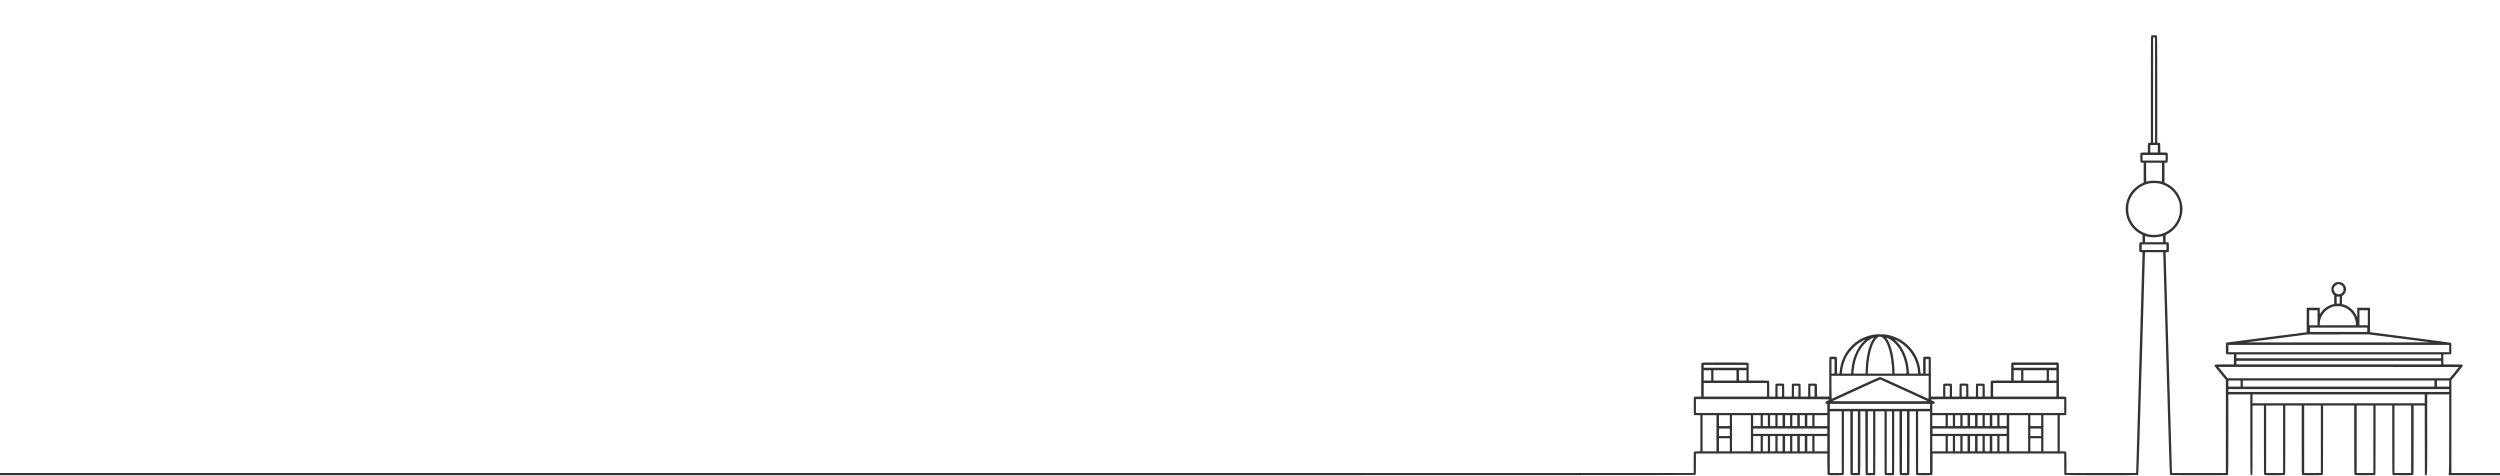
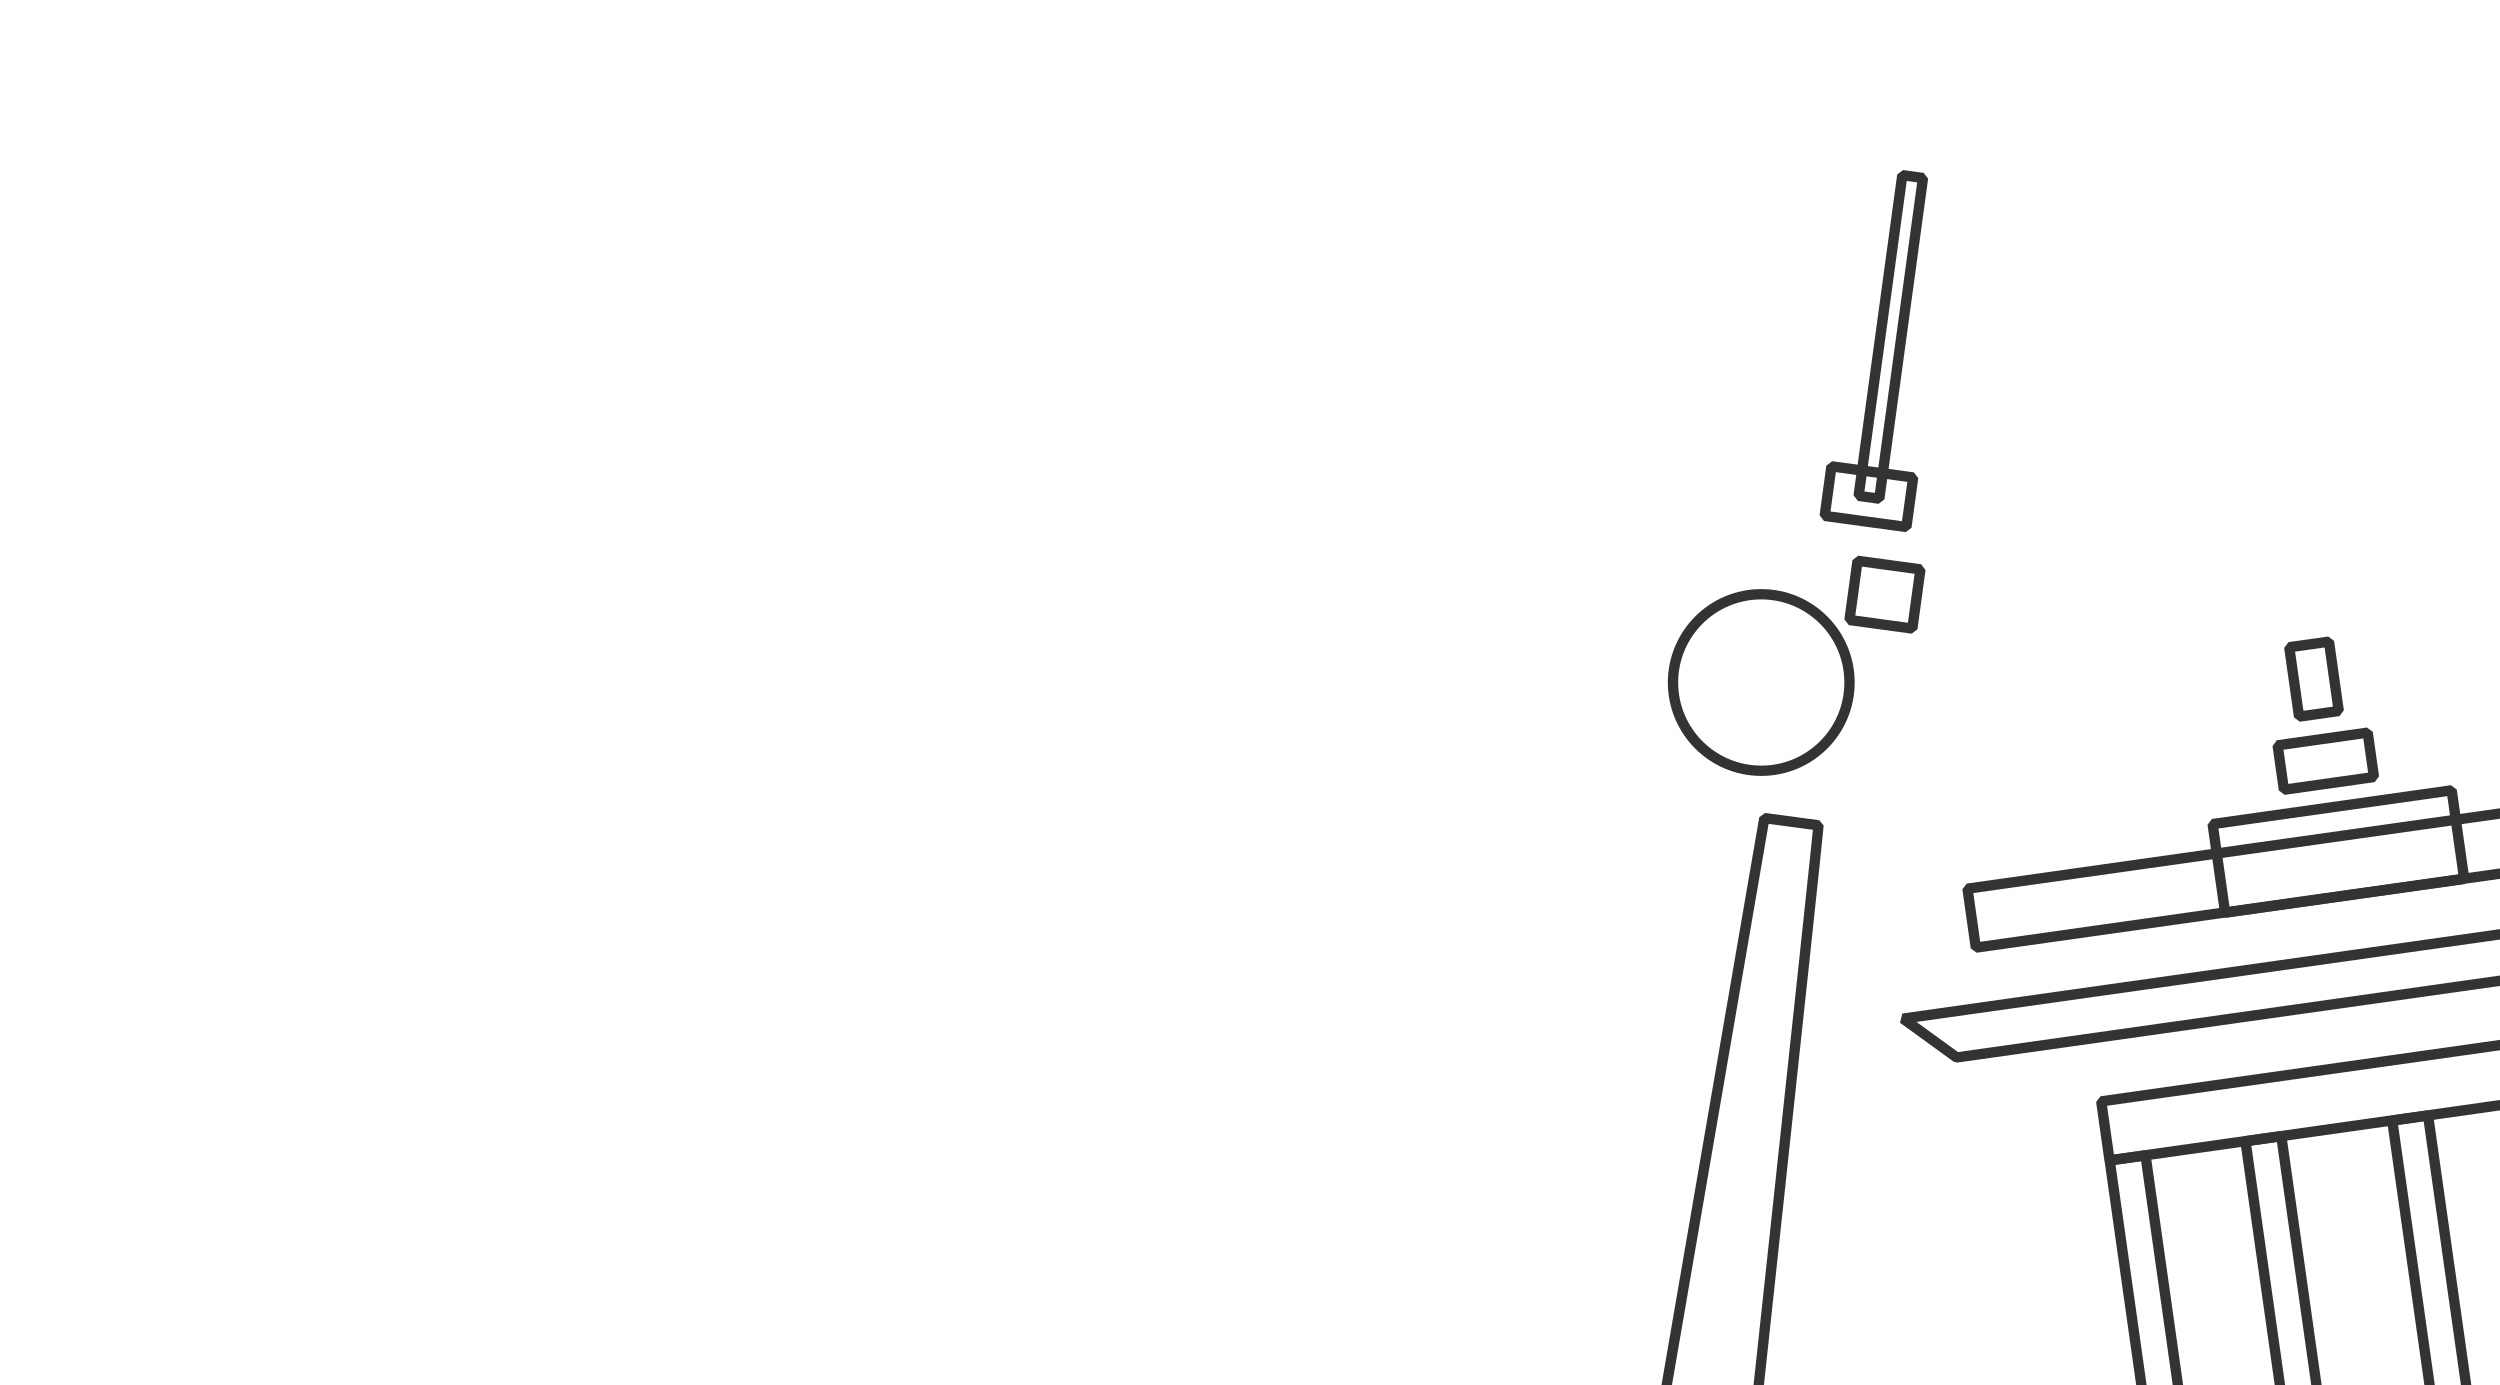
- <svg xmlns="http://www.w3.org/2000/svg" version="1.0" width="9001pt" height="1711pt" viewBox="0 0 9001 1711" preserveAspectRatio="xMidYMid meet">
-   <g transform="translate(0,1711) scale(0.1,-0.1)" fill="#333" stroke="none">
-     <path d="M77452 15828 c-9 -9 -12 -453 -12 -1935 l0 -1923 -45 0 c-34 0 -47 -5 -55 -19 -6 -11 -10 -87 -10 -175 l0 -156 -116 0 c-63 0 -124 -5 -135 -10 -18 -10 -19 -23 -19 -173 0 -114 4 -167 12 -175 7 -7 34 -12 60 -12 l48 0 0 -357 0 -358 -58 -25 c-142 -61 -317 -209 -409 -345 -272 -404 -232 -927 99 -1280 73 -78 169 -152 261 -200 l67 -36 0 -130 0 -129 -48 0 c-26 0 -53 -5 -60 -12 -8 -8 -12 -60 -12 -168 0 -108 4 -160 12 -168 7 -7 34 -12 60 -12 46 0 48 -1 48 -27 0 -71 -220 -7674 -226 -7791 l-6 -132 -1254 0 -1254 0 0 378 c0 281 -3 381 -12 390 -8 8 -49 12 -120 12 l-108 0 0 650 0 649 118 3 117 3 3 319 c2 227 -1 323 -9 332 -9 11 -43 14 -135 14 l-124 0 0 593 c0 520 -2 595 -16 615 l-15 22 -829 0 -829 0 -15 -22 c-14 -19 -16 -67 -16 -325 l0 -303 -354 0 c-309 0 -357 -2 -370 -16 -14 -13 -16 -54 -16 -290 l0 -274 -105 0 -105 0 0 224 c0 178 -3 226 -14 235 -9 8 -60 11 -157 9 l-144 -3 -3 -233 -2 -232 -135 0 -135 0 0 223 c0 160 -3 226 -12 235 -13 13 -262 18 -292 6 -14 -5 -16 -36 -16 -235 l0 -229 -135 0 -135 0 0 223 c0 160 -3 226 -12 235 -8 8 -56 12 -148 12 -92 0 -140 -4 -148 -12 -9 -9 -12 -75 -12 -235 l0 -223 -220 0 -220 0 0 704 c0 627 -2 706 -16 720 -12 13 -39 16 -124 16 -85 0 -112 -3 -124 -16 -14 -13 -16 -55 -16 -305 l0 -289 -45 0 c-50 0 -48 -4 -59 127 -13 145 -59 309 -132 462 -197 417 -596 723 -1054 808 -131 24 -401 24 -525 -1 -470 -92 -846 -382 -1050 -809 -77 -160 -120 -322 -141 -529 l-5 -58 -45 0 -44 0 0 283 c0 240 -2 286 -16 305 -14 20 -23 22 -120 22 -58 0 -114 -5 -125 -10 -19 -10 -19 -29 -19 -720 l0 -710 -220 0 -220 0 0 218 c0 159 -3 223 -13 235 -11 16 -30 17 -157 15 l-145 -3 -3 -232 -2 -233 -135 0 -135 0 0 224 c0 178 -3 226 -14 235 -9 8 -60 11 -157 9 l-144 -3 -3 -233 -2 -232 -135 0 -135 0 0 223 c0 160 -3 226 -12 235 -17 17 -279 17 -296 0 -9 -9 -12 -75 -12 -235 l0 -223 -110 0 -110 0 0 280 c0 266 -1 280 -19 290 -13 6 -148 10 -370 10 l-351 0 0 315 c0 300 -1 315 -19 325 -13 7 -294 10 -840 10 -732 0 -821 -2 -835 -16 -14 -14 -16 -83 -16 -615 l0 -599 -122 0 c-68 0 -129 -4 -136 -8 -9 -7 -12 -80 -10 -333 l3 -324 118 -3 117 -3 0 -649 0 -650 -104 0 c-57 0 -111 -3 -120 -6 -14 -5 -16 -49 -16 -390 l0 -384 -30490 0 -30490 0 0 -40 0 -40 30518 0 c23723 0 30521 3 30530 12 9 9 12 109 12 390 l0 378 2365 0 2364 0 3 -380 c3 -325 5 -382 18 -390 23 -15 553 -13 568 2 9 9 12 278 12 1150 l0 1138 115 0 115 0 0 -1140 c0 -1116 0 -1140 19 -1150 11 -5 86 -10 170 -10 138 0 151 2 161 19 7 13 10 390 10 1150 l0 1131 90 0 90 0 2 -1140 c3 -1001 5 -1142 18 -1150 23 -15 313 -13 328 2 9 9 12 278 12 1150 l0 1138 165 0 165 0 0 -1140 c0 -1116 0 -1140 19 -1150 21 -11 288 -14 315 -4 14 6 16 116 16 1150 l0 1144 95 0 95 0 0 -1134 c0 -1018 2 -1136 16 -1150 13 -13 43 -16 168 -16 105 0 156 4 164 12 9 9 12 278 12 1150 l0 1138 115 0 115 0 0 -1138 c0 -872 3 -1141 12 -1150 17 -17 559 -17 576 0 9 9 12 109 12 390 l0 378 2370 0 2370 0 0 -378 c0 -281 3 -381 12 -390 15 -15 2624 -17 2647 -3 13 8 33 626 132 4013 64 2202 117 4004 118 4006 1 1 148 2 329 2 l327 0 116 -4000 c89 -3081 119 -4003 129 -4015 11 -13 130 -15 1046 -15 1011 0 1034 0 1044 19 7 13 10 485 10 1455 l0 1436 395 0 395 0 0 -1445 c0 -1443 0 -1444 20 -1455 12 -6 30 -8 40 -5 20 6 20 23 20 1256 l0 1249 205 0 205 0 0 -1245 c0 -1220 0 -1244 19 -1255 30 -15 723 -14 739 2 9 9 12 302 12 1255 l0 1243 295 0 295 0 0 -1245 c0 -1220 0 -1244 19 -1255 30 -15 723 -14 739 2 9 9 12 302 12 1255 l0 1243 560 0 560 0 0 -1239 c0 -1114 2 -1241 16 -1255 13 -14 61 -16 369 -16 194 0 360 3 369 6 14 6 16 125 16 1255 l0 1249 300 0 300 0 0 -1249 c0 -1130 2 -1249 16 -1255 9 -3 176 -6 373 -6 264 0 360 3 369 12 9 9 12 302 12 1255 l0 1243 200 0 200 0 2 -1247 3 -1248 28 -10 c60 -21 57 -107 57 1467 l0 1438 395 0 395 0 0 -1415 c0 -937 -3 -1415 -10 -1415 -5 0 -10 -18 -10 -40 l0 -40 925 0 925 0 0 40 0 40 -875 0 -875 0 0 1673 0 1673 205 247 c210 254 228 284 186 307 -13 6 -142 10 -350 10 l-331 0 0 180 0 179 143 3 142 3 3 201 c2 153 -1 204 -10 211 -7 6 -652 92 -1433 192 -781 100 -1435 185 -1452 188 l-33 5 0 439 0 439 -230 0 -230 0 0 -172 0 -173 -39 80 c-91 185 -275 338 -464 386 l-47 11 0 149 c0 138 1 148 20 154 57 18 130 147 130 230 0 91 -63 195 -144 238 -32 17 -58 22 -121 22 -93 0 -138 -18 -196 -77 -91 -94 -92 -266 -4 -363 l35 -38 0 -156 0 -157 -56 -12 c-81 -17 -208 -82 -285 -145 -56 -47 -121 -123 -166 -193 -10 -15 -12 4 -12 99 l-1 117 -235 0 -235 0 0 -440 0 -440 -22 -5 c-26 -5 -2827 -365 -2845 -365 -6 0 -19 -7 -27 -16 -13 -13 -16 -46 -16 -203 0 -132 4 -191 12 -199 8 -8 55 -12 145 -12 l133 0 0 -180 0 -180 -329 0 c-307 0 -330 -1 -352 -19 -20 -16 -22 -22 -12 -42 6 -13 99 -130 207 -259 l195 -235 1 -1677 0 -1678 -969 0 -969 0 -6 163 c-5 125 -226 7728 -226 7776 0 7 21 11 54 11 40 0 55 4 60 16 10 27 7 304 -4 325 -8 15 -22 19 -60 19 l-50 0 0 130 0 130 53 26 c375 190 600 612 547 1030 -44 351 -268 663 -576 800 l-63 29 -1 358 0 357 48 0 c26 0 53 5 60 12 8 8 12 60 12 169 0 130 -3 160 -16 173 -12 13 -40 16 -135 16 l-119 0 0 156 c0 88 -4 164 -10 175 -8 14 -21 19 -55 19 l-45 0 0 1923 c0 1482 -3 1926 -12 1935 -8 8 -46 12 -103 12 -57 0 -95 -4 -103 -12z m138 -1963 l0 -1895 -35 0 -35 0 0 1895 0 1895 35 0 35 0 0 -1895z m100 -2110 l0 -135 -135 0 -135 0 0 135 0 135 135 0 135 0 0 -135z m280 -325 l0 -100 -415 0 -415 0 0 100 0 100 415 0 415 0 0 -100z m-130 -521 c0 -319 -1 -340 -17 -335 -123 35 -360 41 -476 13 -38 -10 -70 -17 -73 -17 -2 0 -4 153 -4 340 l0 340 285 0 285 0 0 -341z m-102 -405 c285 -59 527 -246 657 -509 74 -150 90 -223 90 -410 0 -179 -15 -250 -79 -390 -127 -274 -384 -474 -681 -530 -114 -22 -298 -16 -400 13 -335 93 -587 343 -677 673 -32 118 -32 355 0 473 93 339 376 606 717 679 94 21 277 21 373 1z m-383 -1921 c131 -30 330 -21 498 22 l27 7 0 -111 0 -111 -325 0 -325 0 0 111 0 111 28 -7 c15 -4 59 -14 97 -22z m645 -373 l0 -100 -445 0 -445 0 0 100 0 100 445 0 445 0 0 -100z m6245 -1341 c84 -24 135 -89 135 -174 0 -153 -175 -235 -291 -138 -37 31 -69 95 -69 138 0 39 31 104 63 133 23 21 87 51 112 52 6 0 28 -5 50 -11z m-5 -571 c0 -115 -2 -129 -16 -124 -9 3 -33 6 -55 6 l-39 0 0 128 0 127 55 -3 55 -4 0 -130z m140 -243 c209 -77 366 -249 420 -461 11 -43 20 -103 20 -136 l0 -58 -650 0 -650 0 0 53 c1 251 172 494 420 594 90 36 133 42 255 39 89 -3 124 -9 185 -31z m-940 -385 l0 -270 -150 0 -150 0 0 270 0 270 150 0 150 0 0 -270z m1810 0 l0 -270 -150 0 -150 0 0 270 0 270 150 0 150 0 0 -270z m-20 -432 l0 -78 -1030 0 -1030 0 0 78 0 77 1030 0 1030 0 0 -77z m1165 -310 l1110 -143 -1653 -3 c-908 -1 -2395 -1 -3302 0 l-1651 3 1088 141 1088 142 1105 1 1105 1 1110 -142z m-18624 33 c137 -86 262 -397 319 -791 18 -129 40 -376 40 -467 l0 -43 -440 0 -440 0 0 64 c0 34 5 121 10 192 40 519 172 921 342 1045 55 39 108 39 169 0z m-317 -28 c-54 -83 -87 -146 -119 -227 -95 -249 -150 -548 -162 -878 l-6 -168 -218 0 -219 0 6 78 c42 561 300 1023 668 1193 33 15 63 28 65 29 2 0 -5 -12 -15 -27z m522 -3 c165 -71 347 -254 463 -463 113 -205 201 -532 201 -749 l0 -58 -215 0 -215 0 0 88 c0 180 -32 449 -76 652 -46 208 -130 425 -200 517 -29 38 -23 40 42 13z m-879 -112 c-106 -104 -189 -223 -262 -373 -102 -209 -156 -405 -177 -647 l-12 -138 -165 0 -164 0 6 88 c12 165 81 385 171 547 88 157 275 359 426 460 61 41 234 135 248 135 2 0 -30 -33 -71 -72z m1275 -10 c381 -220 649 -638 684 -1064 l7 -84 -165 0 -165 0 -12 133 c-38 415 -189 775 -427 1012 l-84 84 48 -21 c26 -11 77 -38 114 -60z m19808 -248 l0 -130 -3975 0 -3975 0 0 130 0 130 3975 0 3975 0 0 -130z m-290 -280 l0 -70 -3685 0 -3685 0 0 70 0 70 3685 0 3685 0 0 -70z m-21840 -360 l0 -260 -55 0 -55 0 0 260 0 260 55 0 55 0 0 -260z m3390 0 l0 -260 -55 0 -55 0 0 260 0 260 55 0 55 0 0 -260z m18450 135 l0 -65 -3685 0 -3685 0 0 65 0 65 3685 0 3685 0 0 -65z m-25010 -135 l0 -50 -770 0 -770 0 0 50 0 50 770 0 770 0 0 -50z m11160 0 l0 -50 -770 0 -770 0 0 50 0 50 770 0 770 0 0 -50z m14490 -25 c0 -3 -75 -95 -166 -205 l-165 -200 -3997 0 -3997 1 -100 121 c-55 67 -131 160 -168 205 l-68 83 4330 0 c2382 0 4331 -2 4331 -5z m-26920 -300 l0 -185 -135 0 -135 0 0 185 0 185 135 0 135 0 0 -185z m910 0 l0 -185 -415 0 -415 0 0 185 0 185 415 0 415 0 0 -185z m360 0 l0 -185 -135 0 -135 0 0 185 0 185 135 0 135 0 0 -185z m9890 0 l0 -185 -135 0 -135 0 0 185 0 185 135 0 135 0 0 -185z m920 0 l0 -185 -420 0 -420 0 0 185 0 185 420 0 420 0 0 -185z m350 0 l0 -185 -135 0 -135 0 0 185 0 185 135 0 135 0 0 -185z m-4600 -430 c0 -228 -3 -415 -7 -415 -4 0 -393 178 -865 395 -471 217 -867 395 -879 395 -12 0 -408 -178 -880 -395 -471 -217 -860 -395 -863 -395 -3 0 -6 187 -6 415 l0 415 1750 0 1750 0 0 -415z m-881 -111 l844 -389 -857 -3 c-471 -1 -1242 -1 -1713 0 l-857 3 849 392 c469 217 859 391 870 389 11 -1 400 -178 864 -392z m12111 246 l0 -110 -220 0 -220 0 0 110 0 110 220 0 220 0 0 -110z m6980 0 l0 -110 -3450 0 -3450 0 0 110 0 110 3450 0 3450 0 0 -110z m530 0 l0 -110 -220 0 -220 0 0 110 0 110 220 0 220 0 0 -110z m-24560 -225 l0 -245 -1140 0 -1140 0 0 245 0 245 1140 0 1140 0 0 -245z m10420 0 l0 -245 -1140 0 -1140 0 0 245 0 245 1140 0 1140 0 0 -245z m-9880 -50 l0 -195 -80 0 -80 0 0 195 0 195 80 0 80 0 0 -195z m590 0 l0 -195 -80 0 -80 0 0 195 0 195 80 0 80 0 0 -195z m580 0 l0 -195 -75 0 -75 0 0 195 0 195 75 0 75 0 0 -195z m4870 0 l0 -195 -80 0 -80 0 0 195 0 195 80 0 80 0 0 -195z m590 0 l0 -195 -80 0 -80 0 0 195 0 195 80 0 80 0 0 -195z m590 0 l0 -195 -80 0 -80 0 0 195 0 195 80 0 80 0 0 -195z m16800 25 l0 -50 -3975 0 -3975 0 0 50 0 50 3975 0 3975 0 0 -50z m-880 -300 l0 -160 -3100 0 -3100 0 0 160 0 160 3100 0 3100 0 0 -160z m-21440 -25 c0 -8 -31 -30 -70 -50 -56 -28 -70 -40 -70 -58 0 -29 18 -47 47 -47 l23 0 0 -165 0 -165 -2365 0 -2365 0 0 250 0 250 2400 0 c2118 0 2400 -2 2400 -15z m8460 -235 l0 -250 -2375 0 -2375 0 0 165 0 165 33 0 c39 0 57 15 57 47 0 20 -12 30 -70 56 -46 22 -69 38 -70 50 0 16 121 17 2400 17 l2400 0 0 -250z m-4830 -10 l0 -90 -1805 0 -1805 0 0 90 0 90 1805 0 1805 0 0 -90z m12710 -1185 l0 -1215 -305 0 -305 0 0 1215 0 1215 305 0 305 0 0 -1215z m1360 0 l0 -1215 -300 0 -300 0 0 1215 0 1215 300 0 300 0 0 -1215z m1890 0 l0 -1215 -300 0 -300 0 0 1215 0 1215 300 0 300 0 0 -1215z m1360 0 l0 -1215 -300 0 -300 0 0 1215 0 1215 300 0 300 0 0 -1215z m-20500 -105 l0 -1110 -215 0 -215 0 0 1110 0 1110 215 0 215 0 0 -1110z m580 0 l0 -1110 -90 0 -90 0 0 1110 0 1110 90 0 90 0 0 -1110z m550 0 l0 -1110 -95 0 -95 0 0 1110 0 1110 95 0 95 0 0 -1110z m680 0 l0 -1110 -95 0 -95 0 0 1110 0 1110 95 0 95 0 0 -1110z m540 0 l0 -1110 -90 0 -90 0 0 1110 0 1110 90 0 90 0 0 -1110z m830 0 l0 -1110 -215 0 -215 0 0 1110 0 1110 215 0 215 0 0 -1110z m-7690 320 l0 -650 -250 0 -250 0 0 650 0 650 250 0 250 0 0 -650z m480 455 l0 -195 -195 0 -195 0 0 195 0 195 195 0 195 0 0 -195z m760 -455 l0 -650 -340 0 -340 0 0 650 0 650 340 0 340 0 0 -650z m350 455 l0 -195 -135 0 -135 0 0 195 0 195 135 0 135 0 0 -195z m260 0 l0 -195 -90 0 -90 0 0 195 0 195 90 0 90 0 0 -195z m270 0 l0 -195 -95 0 -95 0 0 195 0 195 95 0 95 0 0 -195z m260 0 l0 -195 -90 0 -90 0 0 195 0 195 90 0 90 0 0 -195z m270 0 l0 -195 -90 0 -90 0 0 195 0 195 90 0 90 0 0 -195z m260 0 l0 -195 -90 0 -90 0 0 195 0 195 90 0 90 0 0 -195z m270 0 l0 -195 -90 0 -90 0 0 195 0 195 90 0 90 0 0 -195z m270 0 l0 -195 -90 0 -90 0 0 195 0 195 90 0 90 0 0 -195z m540 0 l0 -195 -230 0 -230 0 0 195 0 195 230 0 230 0 0 -195z m4260 0 l0 -195 -240 0 -240 0 0 195 0 195 240 0 240 0 0 -195z m260 0 l0 -195 -90 0 -90 0 0 195 0 195 90 0 90 0 0 -195z m270 0 l0 -195 -95 0 -95 0 0 195 0 195 95 0 95 0 0 -195z m260 0 l0 -195 -90 0 -90 0 0 195 0 195 90 0 90 0 0 -195z m270 0 l0 -195 -90 0 -90 0 0 195 0 195 90 0 90 0 0 -195z m270 0 l0 -195 -90 0 -90 0 0 195 0 195 90 0 90 0 0 -195z m260 0 l0 -195 -90 0 -90 0 0 195 0 195 90 0 90 0 0 -195z m270 0 l0 -195 -90 0 -90 0 0 195 0 195 90 0 90 0 0 -195z m340 0 l0 -195 -130 0 -130 0 0 195 0 195 130 0 130 0 0 -195z m770 -455 l0 -650 -340 0 -340 0 0 650 0 650 340 0 340 0 0 -650z m470 455 l0 -195 -195 0 -195 0 0 195 0 195 195 0 195 0 0 -195z m590 -455 l0 -650 -255 0 -255 0 0 650 0 650 255 0 255 0 0 -650z m-11800 35 l0 -135 -195 0 -195 0 0 135 0 135 195 0 195 0 0 -135z m3510 40 l0 -95 -1335 0 -1335 0 0 95 0 95 1335 0 1335 0 0 -95z m6460 0 l0 -95 -1335 0 -1335 0 0 95 0 95 1335 0 1335 0 0 -95z m1240 -40 l0 -135 -195 0 -195 0 0 135 0 135 195 0 195 0 0 -135z m-10100 -410 l0 -275 -135 0 -135 0 0 275 0 275 135 0 135 0 0 -275z m260 0 l0 -275 -90 0 -90 0 0 275 0 275 90 0 90 0 0 -275z m270 0 l0 -275 -95 0 -95 0 0 275 0 275 95 0 95 0 0 -275z m260 0 l0 -275 -90 0 -90 0 0 275 0 275 90 0 90 0 0 -275z m270 0 l0 -275 -90 0 -90 0 0 275 0 275 90 0 90 0 0 -275z m260 0 l0 -275 -90 0 -90 0 0 275 0 275 90 0 90 0 0 -275z m270 0 l0 -275 -90 0 -90 0 0 275 0 275 90 0 90 0 0 -275z m270 0 l0 -275 -90 0 -90 0 0 275 0 275 90 0 90 0 0 -275z m540 0 l0 -275 -230 0 -230 0 0 275 0 275 230 0 230 0 0 -275z m4260 0 l0 -275 -240 0 -240 0 0 275 0 275 240 0 240 0 0 -275z m260 0 l0 -275 -90 0 -90 0 0 275 0 275 90 0 90 0 0 -275z m270 0 l0 -275 -95 0 -95 0 0 275 0 275 95 0 95 0 0 -275z m260 0 l0 -275 -90 0 -90 0 0 275 0 275 90 0 90 0 0 -275z m270 0 l0 -275 -90 0 -90 0 0 275 0 275 90 0 90 0 0 -275z m270 0 l0 -275 -90 0 -90 0 0 275 0 275 90 0 90 0 0 -275z m260 0 l0 -275 -90 0 -90 0 0 275 0 275 90 0 90 0 0 -275z m270 0 l0 -275 -90 0 -90 0 0 275 0 275 90 0 90 0 0 -275z m340 0 l0 -275 -130 0 -130 0 0 275 0 275 130 0 130 0 0 -275z m-9970 -40 l0 -235 -195 0 -195 0 0 235 0 235 195 0 195 0 0 -235z m11210 0 l0 -235 -195 0 -195 0 0 235 0 235 195 0 195 0 0 -235z" />
+ <svg xmlns="http://www.w3.org/2000/svg" version="1.1" id="Layer_1" x="0px" y="0px" viewBox="0 0 1209.5 669.9" style="enable-background:new 0 0 1209.5 669.9;" xml:space="preserve">
+   <style type="text/css">
+ 	.st0{display:none;}
+ 	.st1{display:inline;fill:#FF294E;}
+ 	.st2{fill:none;stroke:#333333;stroke-width:5;stroke-linejoin:bevel;stroke-miterlimit:10;}
+ </style>
+   <g id="backgorund" class="st0">
+     <rect y="99.9" class="st1" width="1209.5" height="570" />
+   </g>
+   <g id="objects" class="st0">
+ </g>
+   <g id="designed_by_freepik">
+     <g>
+       <rect x="952.1" y="404.6" transform="matrix(0.9902 -0.1398 0.1398 0.9902 -47.4605 162.4093)" class="st2" width="360.4" height="28.8" />
+       <polygon class="st2" points="1304.9,461 946.6,511.6 920.7,492.8 1320.2,436.4   " />
+       <rect x="1016.8" y="507.5" transform="matrix(0.9902 -0.1398 0.1398 0.9902 -61.2117 172.4644)" class="st2" width="360.4" height="28.8" />
+       <rect x="995.8" y="697.1" transform="matrix(0.9902 -0.1398 0.1398 0.9902 -86.6378 175.297)" class="st2" width="417.3" height="14.4" />
+       <rect x="1072.9" y="390.3" transform="matrix(0.9902 -0.1398 0.1398 0.9902 -46.4843 162.202)" class="st2" width="116.8" height="43.3" />
+       <rect x="1109.8" y="311.6" transform="matrix(0.9902 -0.1398 0.1398 0.9902 -34.9415 159.7327)" class="st2" width="19.4" height="33.9" />
+       <rect x="1103.2" y="357.4" transform="matrix(0.9902 -0.1398 0.1398 0.9902 -40.4341 160.918)" class="st2" width="44" height="21.7" />
+       <rect x="1030.7" y="559.5" transform="matrix(0.9902 -0.1398 0.1398 0.9902 -78.1483 151.5197)" class="st2" width="17.5" height="145" />
+       <rect x="1096.4" y="550.2" transform="matrix(0.9902 -0.1398 0.1398 0.9902 -76.2038 160.6131)" class="st2" width="17.5" height="145" />
+       <rect x="1167.4" y="540.2" transform="matrix(0.9902 -0.1398 0.1398 0.9902 -74.1081 170.4411)" class="st2" width="17.5" height="145" />
+     </g>
+     <g>
+       <rect x="836.5" y="157.9" transform="matrix(0.135 -0.9908 0.9908 0.135 629.8284 1047.394)" class="st2" width="156.6" height="10.1" />
+       <rect x="892.1" y="220.3" transform="matrix(0.135 -0.9908 0.9908 0.135 544.0792 1103.743)" class="st2" width="24.2" height="39.9" />
+       <rect x="897.5" y="272.4" transform="matrix(0.135 -0.9908 0.9908 0.135 503.7217 1152.425)" class="st2" width="28.9" height="30.7" />
+       <circle class="st2" cx="852.1" cy="330.2" r="42.7" />
+       <path class="st2" d="M879.8,399.3c-0.1,3.7-42.4,396-42.4,396l-51.4-7l67.6-392.5L879.8,399.3z" />
+     </g>
  </g>
</svg>
